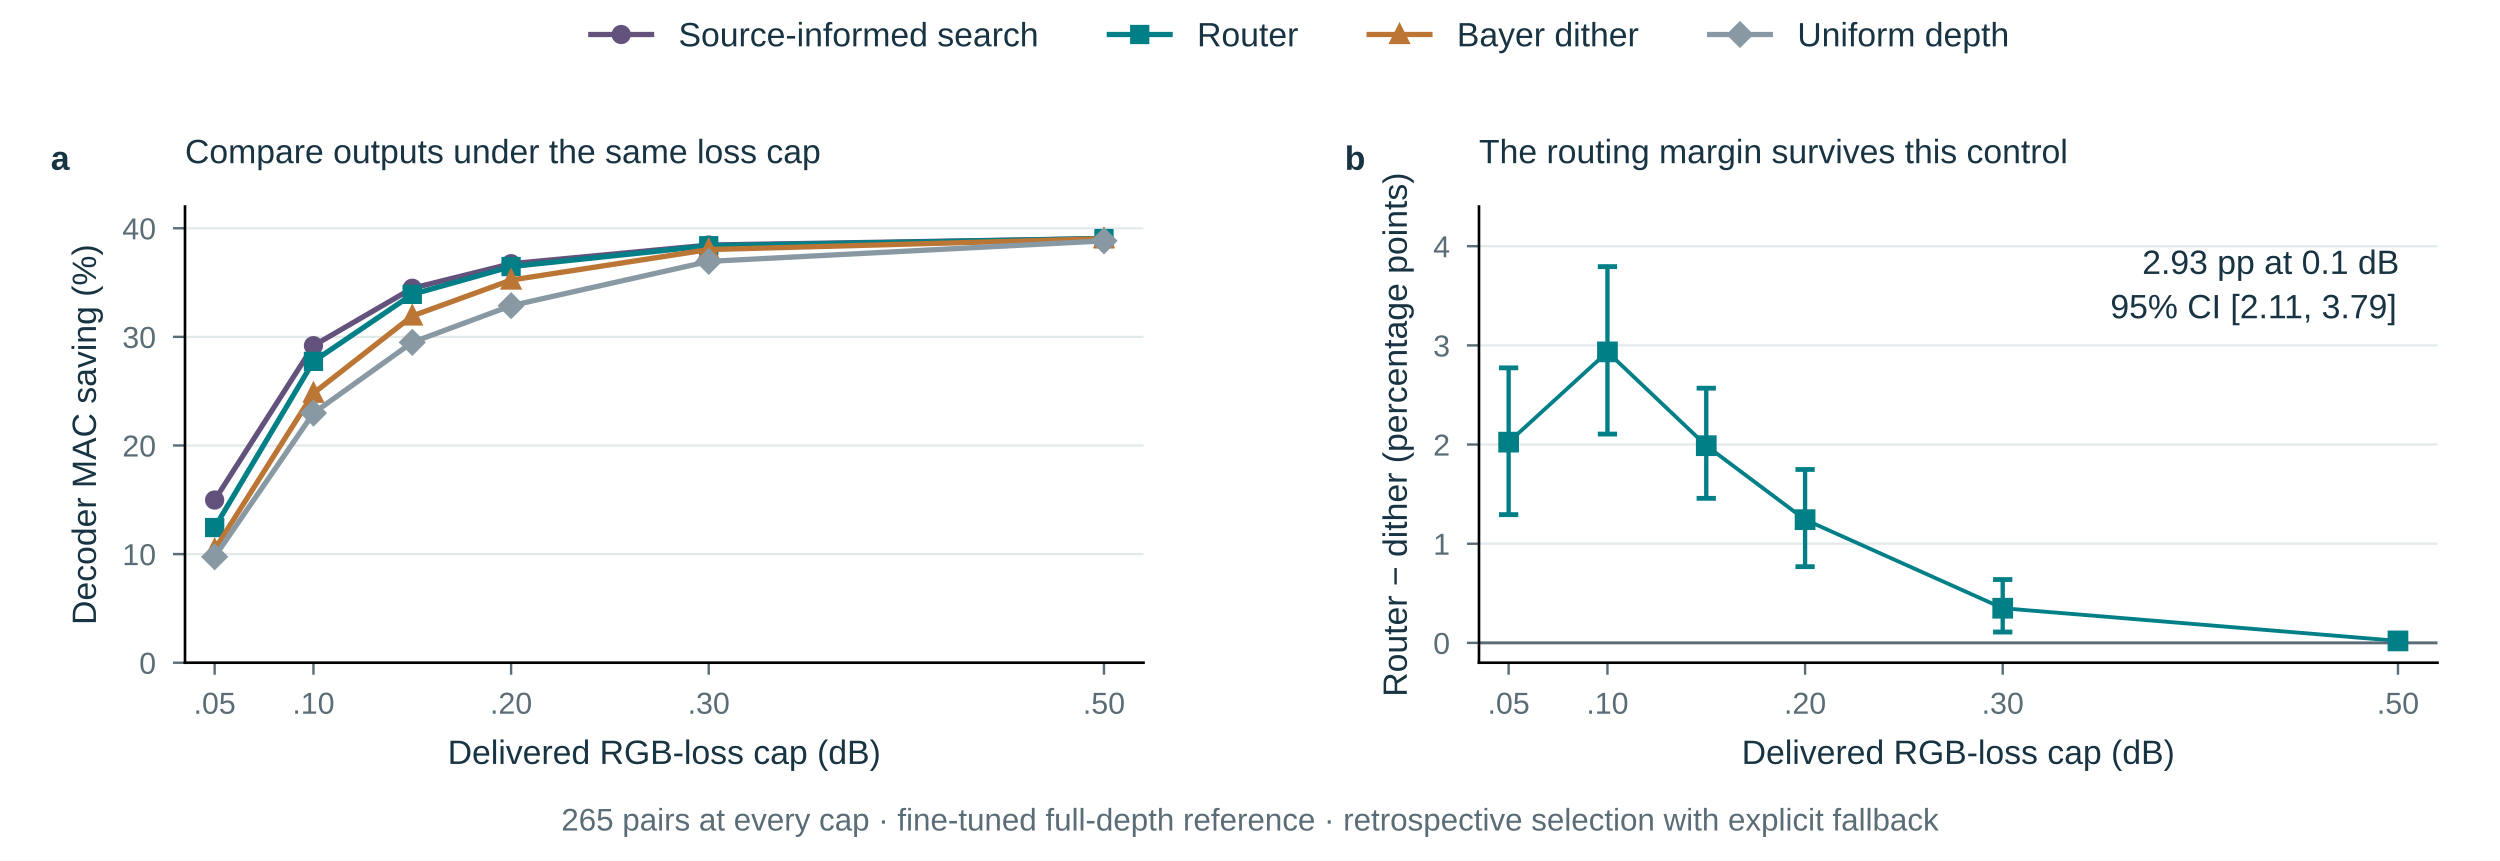
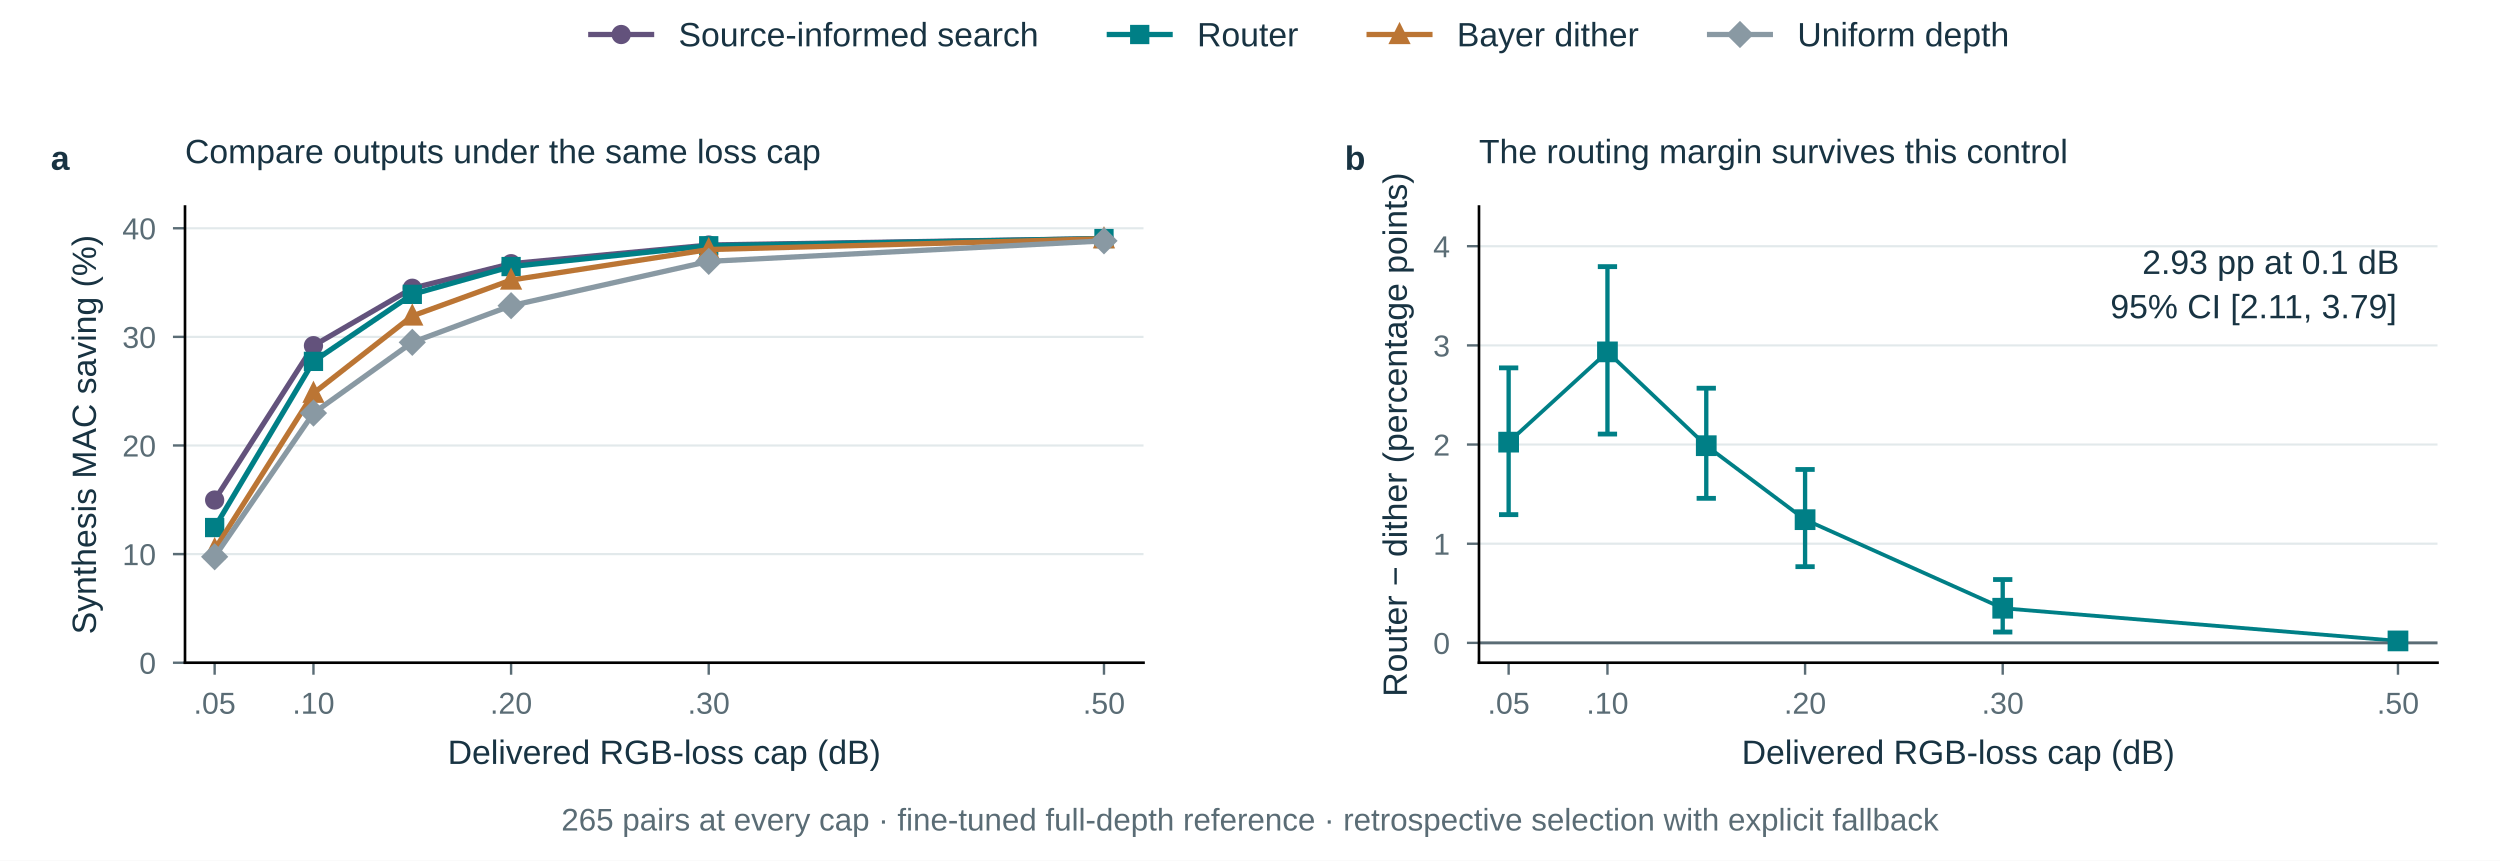
<svg xmlns="http://www.w3.org/2000/svg" xmlns:xlink="http://www.w3.org/1999/xlink" width="518.74pt" height="178.583pt" viewBox="0 0 518.74 178.583" version="1.1">
  <defs>
    <style type="text/css">*{stroke-linejoin: round; stroke-linecap: butt}</style>
  </defs>
  <g id="figure_1">
    <g id="patch_1">
      <path d="M 0 178.583 L 518.74 178.583 L 518.74 0 L 0 0 z " style="fill: #ffffff" />
    </g>
    <g id="axes_1">
      <g id="patch_2">
        <path d="M 38.387 137.509 L 237.274 137.509 L 237.274 42.86 L 38.387 42.86 z " style="fill: #ffffff" />
      </g>
      <g id="matplotlib.axis_1">
        <g id="xtick_1">
          <g id="line2d_1">
            <defs>
              <path id="m8a3f5a587e" d="M 0 0 L 0 2.5 " style="stroke: #5a6c75; stroke-width: 0.5" />
            </defs>
            <g>
              <use xlink:href="#m8a3f5a587e" x="44.538" y="137.509" style="fill: #5a6c75; stroke: #5a6c75; stroke-width: 0.5" />
            </g>
          </g>
          <g id="text_1">
            <text style="font-size: 6.3px; font-family: 'Liberation Sans'; text-anchor: middle; fill: #5a6c75" x="44.538" y="148.095" transform="rotate(-0 44.53792 148.0952)">.05</text>
          </g>
        </g>
        <g id="xtick_2">
          <g id="line2d_2">
            <g>
              <use xlink:href="#m8a3f5a587e" x="65.042" y="137.509" style="fill: #5a6c75; stroke: #5a6c75; stroke-width: 0.5" />
            </g>
          </g>
          <g id="text_2">
            <text style="font-size: 6.3px; font-family: 'Liberation Sans'; text-anchor: middle; fill: #5a6c75" x="65.042" y="148.095" transform="rotate(-0 65.04175 148.0952)">.10</text>
          </g>
        </g>
        <g id="xtick_3">
          <g id="line2d_3">
            <g>
              <use xlink:href="#m8a3f5a587e" x="106.049" y="137.509" style="fill: #5a6c75; stroke: #5a6c75; stroke-width: 0.5" />
            </g>
          </g>
          <g id="text_3">
            <text style="font-size: 6.3px; font-family: 'Liberation Sans'; text-anchor: middle; fill: #5a6c75" x="106.049" y="148.095" transform="rotate(-0 106.0494 148.0952)">.20</text>
          </g>
        </g>
        <g id="xtick_4">
          <g id="line2d_4">
            <g>
              <use xlink:href="#m8a3f5a587e" x="147.057" y="137.509" style="fill: #5a6c75; stroke: #5a6c75; stroke-width: 0.5" />
            </g>
          </g>
          <g id="text_4">
            <text style="font-size: 6.3px; font-family: 'Liberation Sans'; text-anchor: middle; fill: #5a6c75" x="147.057" y="148.095" transform="rotate(-0 147.0571 148.0952)">.30</text>
          </g>
        </g>
        <g id="xtick_5">
          <g id="line2d_5">
            <g>
              <use xlink:href="#m8a3f5a587e" x="229.072" y="137.509" style="fill: #5a6c75; stroke: #5a6c75; stroke-width: 0.5" />
            </g>
          </g>
          <g id="text_5">
            <text style="font-size: 6.3px; font-family: 'Liberation Sans'; text-anchor: middle; fill: #5a6c75" x="229.072" y="148.095" transform="rotate(-0 229.0724 148.0952)">.50</text>
          </g>
        </g>
        <g id="text_6">
          <text style="font-size: 7px; font-family: 'Liberation Sans'; text-anchor: middle; fill: #183342" x="137.83" y="158.517" transform="rotate(-0 137.8304 158.5173)">Delivered RGB-loss cap (dB)</text>
        </g>
      </g>
      <g id="matplotlib.axis_2">
        <g id="ytick_1">
          <g id="line2d_6">
            <path d="M 38.387 137.509 L 237.274 137.509 " clip-path="url(#p2de54e048c)" style="fill: none; stroke: #e2e9eb; stroke-width: 0.45; stroke-linecap: square" />
          </g>
          <g id="line2d_7">
            <defs>
              <path id="ma001f9b098" d="M 0 0 L -2.5 0 " style="stroke: #5a6c75; stroke-width: 0.5" />
            </defs>
            <g>
              <use xlink:href="#ma001f9b098" x="38.387" y="137.509" style="fill: #5a6c75; stroke: #5a6c75; stroke-width: 0.5" />
            </g>
          </g>
          <g id="text_7">
            <text style="font-size: 6.3px; font-family: 'Liberation Sans'; text-anchor: end; fill: #5a6c75" x="32.387" y="139.802" transform="rotate(-0 32.38677 139.8019)">0</text>
          </g>
        </g>
        <g id="ytick_2">
          <g id="line2d_8">
            <path d="M 38.387 114.973 L 237.274 114.973 " clip-path="url(#p2de54e048c)" style="fill: none; stroke: #e2e9eb; stroke-width: 0.45; stroke-linecap: square" />
          </g>
          <g id="line2d_9">
            <g>
              <use xlink:href="#ma001f9b098" x="38.387" y="114.973" style="fill: #5a6c75; stroke: #5a6c75; stroke-width: 0.5" />
            </g>
          </g>
          <g id="text_8">
            <text style="font-size: 6.3px; font-family: 'Liberation Sans'; text-anchor: end; fill: #5a6c75" x="32.387" y="117.267" transform="rotate(-0 32.38677 117.2665)">10</text>
          </g>
        </g>
        <g id="ytick_3">
          <g id="line2d_10">
            <path d="M 38.387 92.438 L 237.274 92.438 " clip-path="url(#p2de54e048c)" style="fill: none; stroke: #e2e9eb; stroke-width: 0.45; stroke-linecap: square" />
          </g>
          <g id="line2d_11">
            <g>
              <use xlink:href="#ma001f9b098" x="38.387" y="92.438" style="fill: #5a6c75; stroke: #5a6c75; stroke-width: 0.5" />
            </g>
          </g>
          <g id="text_9">
            <text style="font-size: 6.3px; font-family: 'Liberation Sans'; text-anchor: end; fill: #5a6c75" x="32.387" y="94.731" transform="rotate(-0 32.38677 94.73108)">20</text>
          </g>
        </g>
        <g id="ytick_4">
          <g id="line2d_12">
            <path d="M 38.387 69.902 L 237.274 69.902 " clip-path="url(#p2de54e048c)" style="fill: none; stroke: #e2e9eb; stroke-width: 0.45; stroke-linecap: square" />
          </g>
          <g id="line2d_13">
            <g>
              <use xlink:href="#ma001f9b098" x="38.387" y="69.902" style="fill: #5a6c75; stroke: #5a6c75; stroke-width: 0.5" />
            </g>
          </g>
          <g id="text_10">
            <text style="font-size: 6.3px; font-family: 'Liberation Sans'; text-anchor: end; fill: #5a6c75" x="32.387" y="72.196" transform="rotate(-0 32.38677 72.19565)">30</text>
          </g>
        </g>
        <g id="ytick_5">
          <g id="line2d_14">
            <path d="M 38.387 47.367 L 237.274 47.367 " clip-path="url(#p2de54e048c)" style="fill: none; stroke: #e2e9eb; stroke-width: 0.45; stroke-linecap: square" />
          </g>
          <g id="line2d_15">
            <g>
              <use xlink:href="#ma001f9b098" x="38.387" y="47.367" style="fill: #5a6c75; stroke: #5a6c75; stroke-width: 0.5" />
            </g>
          </g>
          <g id="text_11">
            <text style="font-size: 6.3px; font-family: 'Liberation Sans'; text-anchor: end; fill: #5a6c75" x="32.387" y="49.66" transform="rotate(-0 32.38677 49.66022)">40</text>
          </g>
        </g>
        <g id="text_12">
-           <text style="font-size: 7px; font-family: 'Liberation Sans'; text-anchor: middle; fill: #183342" x="19.907" y="90.184" transform="rotate(-90 19.90685 90.18425)">Decoder MAC saving (%)</text>
+           <text style="font-size: 7px; font-family: 'Liberation Sans'; text-anchor: middle; fill: #183342" x="19.907" y="90.184" transform="rotate(-90 19.90685 90.18425)">Synthesis MAC saving (%)</text>
        </g>
      </g>
      <g id="line2d_16">
        <path d="M 44.538 103.754 L 65.042 71.725 L 85.546 59.809 L 106.049 54.713 L 147.057 50.844 L 229.072 49.495 " clip-path="url(#p2de54e048c)" style="fill: none; stroke: #63527c; stroke-width: 1.1; stroke-linecap: square" />
        <defs>
          <path id="me3afbb41fd" d="M 0 1.5 C 0.398 1.5 0.779 1.342 1.061 1.061 C 1.342 0.779 1.5 0.398 1.5 0 C 1.5 -0.398 1.342 -0.779 1.061 -1.061 C 0.779 -1.342 0.398 -1.5 0 -1.5 C -0.398 -1.5 -0.779 -1.342 -1.061 -1.061 C -1.342 -0.779 -1.5 -0.398 -1.5 0 C -1.5 0.398 -1.342 0.779 -1.061 1.061 C -0.779 1.342 -0.398 1.5 0 1.5 z " style="stroke: #63527c" />
        </defs>
        <g clip-path="url(#p2de54e048c)">
          <use xlink:href="#me3afbb41fd" x="44.538" y="103.754" style="fill: #63527c; stroke: #63527c" />
          <use xlink:href="#me3afbb41fd" x="65.042" y="71.725" style="fill: #63527c; stroke: #63527c" />
          <use xlink:href="#me3afbb41fd" x="85.546" y="59.809" style="fill: #63527c; stroke: #63527c" />
          <use xlink:href="#me3afbb41fd" x="106.049" y="54.713" style="fill: #63527c; stroke: #63527c" />
          <use xlink:href="#me3afbb41fd" x="147.057" y="50.844" style="fill: #63527c; stroke: #63527c" />
          <use xlink:href="#me3afbb41fd" x="229.072" y="49.495" style="fill: #63527c; stroke: #63527c" />
        </g>
      </g>
      <g id="line2d_17">
        <path d="M 44.538 109.463 L 65.042 74.984 L 85.546 61.079 L 106.049 55.308 L 147.057 50.992 L 229.072 49.495 " clip-path="url(#p2de54e048c)" style="fill: none; stroke: #007f86; stroke-width: 1.1; stroke-linecap: square" />
        <defs>
          <path id="m2ad78712fb" d="M -1.5 1.5 L 1.5 1.5 L 1.5 -1.5 L -1.5 -1.5 z " style="stroke: #007f86; stroke-linejoin: miter" />
        </defs>
        <g clip-path="url(#p2de54e048c)">
          <use xlink:href="#m2ad78712fb" x="44.538" y="109.463" style="fill: #007f86; stroke: #007f86; stroke-linejoin: miter" />
          <use xlink:href="#m2ad78712fb" x="65.042" y="74.984" style="fill: #007f86; stroke: #007f86; stroke-linejoin: miter" />
          <use xlink:href="#m2ad78712fb" x="85.546" y="61.079" style="fill: #007f86; stroke: #007f86; stroke-linejoin: miter" />
          <use xlink:href="#m2ad78712fb" x="106.049" y="55.308" style="fill: #007f86; stroke: #007f86; stroke-linejoin: miter" />
          <use xlink:href="#m2ad78712fb" x="147.057" y="50.992" style="fill: #007f86; stroke: #007f86; stroke-linejoin: miter" />
          <use xlink:href="#m2ad78712fb" x="229.072" y="49.495" style="fill: #007f86; stroke: #007f86; stroke-linejoin: miter" />
        </g>
      </g>
      <g id="line2d_18">
        <path d="M 44.538 114.025 L 65.042 81.597 L 85.546 65.56 L 106.049 58.108 L 147.057 51.779 L 229.072 49.539 " clip-path="url(#p2de54e048c)" style="fill: none; stroke: #bb7534; stroke-width: 1.1; stroke-linecap: square" />
        <defs>
          <path id="m93d0019313" d="M 0 -1.5 L -1.5 1.5 L 1.5 1.5 z " style="stroke: #bb7534; stroke-linejoin: miter" />
        </defs>
        <g clip-path="url(#p2de54e048c)">
          <use xlink:href="#m93d0019313" x="44.538" y="114.025" style="fill: #bb7534; stroke: #bb7534; stroke-linejoin: miter" />
          <use xlink:href="#m93d0019313" x="65.042" y="81.597" style="fill: #bb7534; stroke: #bb7534; stroke-linejoin: miter" />
          <use xlink:href="#m93d0019313" x="85.546" y="65.56" style="fill: #bb7534; stroke: #bb7534; stroke-linejoin: miter" />
          <use xlink:href="#m93d0019313" x="106.049" y="58.108" style="fill: #bb7534; stroke: #bb7534; stroke-linejoin: miter" />
          <use xlink:href="#m93d0019313" x="147.057" y="51.779" style="fill: #bb7534; stroke: #bb7534; stroke-linejoin: miter" />
          <use xlink:href="#m93d0019313" x="229.072" y="49.539" style="fill: #bb7534; stroke: #bb7534; stroke-linejoin: miter" />
        </g>
      </g>
      <g id="line2d_19">
        <path d="M 44.538 115.527 L 65.042 85.712 L 85.546 71.034 L 106.049 63.427 L 147.057 54.236 L 229.072 49.974 " clip-path="url(#p2de54e048c)" style="fill: none; stroke: #8999a3; stroke-width: 1.1; stroke-linecap: square" />
        <defs>
          <path id="me7517c64bd" d="M -0 2.121 L 2.121 0 L 0 -2.121 L -2.121 -0 z " style="stroke: #8999a3; stroke-linejoin: miter" />
        </defs>
        <g clip-path="url(#p2de54e048c)">
          <use xlink:href="#me7517c64bd" x="44.538" y="115.527" style="fill: #8999a3; stroke: #8999a3; stroke-linejoin: miter" />
          <use xlink:href="#me7517c64bd" x="65.042" y="85.712" style="fill: #8999a3; stroke: #8999a3; stroke-linejoin: miter" />
          <use xlink:href="#me7517c64bd" x="85.546" y="71.034" style="fill: #8999a3; stroke: #8999a3; stroke-linejoin: miter" />
          <use xlink:href="#me7517c64bd" x="106.049" y="63.427" style="fill: #8999a3; stroke: #8999a3; stroke-linejoin: miter" />
          <use xlink:href="#me7517c64bd" x="147.057" y="54.236" style="fill: #8999a3; stroke: #8999a3; stroke-linejoin: miter" />
          <use xlink:href="#me7517c64bd" x="229.072" y="49.974" style="fill: #8999a3; stroke: #8999a3; stroke-linejoin: miter" />
        </g>
      </g>
      <g id="patch_3">
        <path d="M 38.387 137.509 L 38.387 42.86 " style="fill: none; stroke: #000000; stroke-width: 0.55; stroke-linejoin: miter; stroke-linecap: square" />
      </g>
      <g id="patch_4">
        <path d="M 38.387 137.509 L 237.274 137.509 " style="fill: none; stroke: #000000; stroke-width: 0.55; stroke-linejoin: miter; stroke-linecap: square" />
      </g>
      <g id="text_13">
        <text style="font-weight: 700; font-size: 7px; font-family: 'Liberation Sans'; text-anchor: start; fill: #183342" x="10.543" y="35.235" transform="rotate(-0 10.54257 35.23452)">a</text>
      </g>
      <g id="text_14">
        <text style="font-size: 7px; font-family: 'Liberation Sans'; text-anchor: start; fill: #183342" x="38.387" y="33.86" transform="rotate(-0 38.38677 33.85984)">Compare outputs under the same loss cap</text>
      </g>
    </g>
    <g id="axes_2">
      <g id="patch_5">
        <path d="M 306.884 137.509 L 505.772 137.509 L 505.772 42.86 L 306.884 42.86 z " style="fill: #ffffff" />
      </g>
      <g id="matplotlib.axis_3">
        <g id="xtick_6">
          <g id="line2d_20">
            <g>
              <use xlink:href="#m8a3f5a587e" x="313.036" y="137.509" style="fill: #5a6c75; stroke: #5a6c75; stroke-width: 0.5" />
            </g>
          </g>
          <g id="text_15">
            <text style="font-size: 6.3px; font-family: 'Liberation Sans'; text-anchor: middle; fill: #5a6c75" x="313.036" y="148.095" transform="rotate(-0 313.0356 148.0952)">.05</text>
          </g>
        </g>
        <g id="xtick_7">
          <g id="line2d_21">
            <g>
              <use xlink:href="#m8a3f5a587e" x="333.539" y="137.509" style="fill: #5a6c75; stroke: #5a6c75; stroke-width: 0.5" />
            </g>
          </g>
          <g id="text_16">
            <text style="font-size: 6.3px; font-family: 'Liberation Sans'; text-anchor: middle; fill: #5a6c75" x="333.539" y="148.095" transform="rotate(-0 333.5395 148.0952)">.10</text>
          </g>
        </g>
        <g id="xtick_8">
          <g id="line2d_22">
            <g>
              <use xlink:href="#m8a3f5a587e" x="374.547" y="137.509" style="fill: #5a6c75; stroke: #5a6c75; stroke-width: 0.5" />
            </g>
          </g>
          <g id="text_17">
            <text style="font-size: 6.3px; font-family: 'Liberation Sans'; text-anchor: middle; fill: #5a6c75" x="374.547" y="148.095" transform="rotate(-0 374.5471 148.0952)">.20</text>
          </g>
        </g>
        <g id="xtick_9">
          <g id="line2d_23">
            <g>
              <use xlink:href="#m8a3f5a587e" x="415.555" y="137.509" style="fill: #5a6c75; stroke: #5a6c75; stroke-width: 0.5" />
            </g>
          </g>
          <g id="text_18">
            <text style="font-size: 6.3px; font-family: 'Liberation Sans'; text-anchor: middle; fill: #5a6c75" x="415.555" y="148.095" transform="rotate(-0 415.5548 148.0952)">.30</text>
          </g>
        </g>
        <g id="xtick_10">
          <g id="line2d_24">
            <g>
              <use xlink:href="#m8a3f5a587e" x="497.57" y="137.509" style="fill: #5a6c75; stroke: #5a6c75; stroke-width: 0.5" />
            </g>
          </g>
          <g id="text_19">
            <text style="font-size: 6.3px; font-family: 'Liberation Sans'; text-anchor: middle; fill: #5a6c75" x="497.57" y="148.095" transform="rotate(-0 497.5701 148.0952)">.50</text>
          </g>
        </g>
        <g id="text_20">
          <text style="font-size: 7px; font-family: 'Liberation Sans'; text-anchor: middle; fill: #183342" x="406.328" y="158.517" transform="rotate(-0 406.3281 158.5173)">Delivered RGB-loss cap (dB)</text>
        </g>
      </g>
      <g id="matplotlib.axis_4">
        <g id="ytick_6">
          <g id="line2d_25">
            <path d="M 306.884 133.393 L 505.772 133.393 " clip-path="url(#pd9055fd2b2)" style="fill: none; stroke: #e2e9eb; stroke-width: 0.45; stroke-linecap: square" />
          </g>
          <g id="line2d_26">
            <g>
              <use xlink:href="#ma001f9b098" x="306.884" y="133.393" style="fill: #5a6c75; stroke: #5a6c75; stroke-width: 0.5" />
            </g>
          </g>
          <g id="text_21">
            <text style="font-size: 6.3px; font-family: 'Liberation Sans'; text-anchor: end; fill: #5a6c75" x="300.884" y="135.687" transform="rotate(-0 300.8845 135.6868)">0</text>
          </g>
        </g>
        <g id="ytick_7">
          <g id="line2d_27">
            <path d="M 306.884 112.818 L 505.772 112.818 " clip-path="url(#pd9055fd2b2)" style="fill: none; stroke: #e2e9eb; stroke-width: 0.45; stroke-linecap: square" />
          </g>
          <g id="line2d_28">
            <g>
              <use xlink:href="#ma001f9b098" x="306.884" y="112.818" style="fill: #5a6c75; stroke: #5a6c75; stroke-width: 0.5" />
            </g>
          </g>
          <g id="text_22">
            <text style="font-size: 6.3px; font-family: 'Liberation Sans'; text-anchor: end; fill: #5a6c75" x="300.884" y="115.111" transform="rotate(-0 300.8845 115.111)">1</text>
          </g>
        </g>
        <g id="ytick_8">
          <g id="line2d_29">
            <path d="M 306.884 92.242 L 505.772 92.242 " clip-path="url(#pd9055fd2b2)" style="fill: none; stroke: #e2e9eb; stroke-width: 0.45; stroke-linecap: square" />
          </g>
          <g id="line2d_30">
            <g>
              <use xlink:href="#ma001f9b098" x="306.884" y="92.242" style="fill: #5a6c75; stroke: #5a6c75; stroke-width: 0.5" />
            </g>
          </g>
          <g id="text_23">
            <text style="font-size: 6.3px; font-family: 'Liberation Sans'; text-anchor: end; fill: #5a6c75" x="300.884" y="94.535" transform="rotate(-0 300.8845 94.53512)">2</text>
          </g>
        </g>
        <g id="ytick_9">
          <g id="line2d_31">
            <path d="M 306.884 71.666 L 505.772 71.666 " clip-path="url(#pd9055fd2b2)" style="fill: none; stroke: #e2e9eb; stroke-width: 0.45; stroke-linecap: square" />
          </g>
          <g id="line2d_32">
            <g>
              <use xlink:href="#ma001f9b098" x="306.884" y="71.666" style="fill: #5a6c75; stroke: #5a6c75; stroke-width: 0.5" />
            </g>
          </g>
          <g id="text_24">
            <text style="font-size: 6.3px; font-family: 'Liberation Sans'; text-anchor: end; fill: #5a6c75" x="300.884" y="73.959" transform="rotate(-0 300.8845 73.95929)">3</text>
          </g>
        </g>
        <g id="ytick_10">
          <g id="line2d_33">
            <path d="M 306.884 51.09 L 505.772 51.09 " clip-path="url(#pd9055fd2b2)" style="fill: none; stroke: #e2e9eb; stroke-width: 0.45; stroke-linecap: square" />
          </g>
          <g id="line2d_34">
            <g>
              <use xlink:href="#ma001f9b098" x="306.884" y="51.09" style="fill: #5a6c75; stroke: #5a6c75; stroke-width: 0.5" />
            </g>
          </g>
          <g id="text_25">
            <text style="font-size: 6.3px; font-family: 'Liberation Sans'; text-anchor: end; fill: #5a6c75" x="300.884" y="53.383" transform="rotate(-0 300.8845 53.38346)">4</text>
          </g>
        </g>
        <g id="text_26">
          <text style="font-size: 7px; font-family: 'Liberation Sans'; text-anchor: middle; fill: #183342" x="291.908" y="90.184" transform="rotate(-90 291.9079 90.18425)">Router − dither (percentage points)</text>
        </g>
      </g>
      <g id="line2d_35">
        <path d="M 313.036 91.743 L 333.539 73.014 L 354.043 92.48 L 374.547 107.829 L 415.555 126.207 L 497.57 132.988 " clip-path="url(#pd9055fd2b2)" style="fill: none; stroke: #007f86; stroke-width: 0.8; stroke-linecap: square" />
      </g>
      <g id="LineCollection_1">
        <path d="M 313.036 106.786 L 313.036 76.33 " clip-path="url(#pd9055fd2b2)" style="fill: none; stroke: #007f86; stroke-width: 0.9" />
        <path d="M 333.539 90.064 L 333.539 55.325 " clip-path="url(#pd9055fd2b2)" style="fill: none; stroke: #007f86; stroke-width: 0.9" />
        <path d="M 354.043 103.4 L 354.043 80.548 " clip-path="url(#pd9055fd2b2)" style="fill: none; stroke: #007f86; stroke-width: 0.9" />
        <path d="M 374.547 117.577 L 374.547 97.415 " clip-path="url(#pd9055fd2b2)" style="fill: none; stroke: #007f86; stroke-width: 0.9" />
        <path d="M 415.555 131.144 L 415.555 120.253 " clip-path="url(#pd9055fd2b2)" style="fill: none; stroke: #007f86; stroke-width: 0.9" />
        <path d="M 497.57 133.393 L 497.57 132.178 " clip-path="url(#pd9055fd2b2)" style="fill: none; stroke: #007f86; stroke-width: 0.9" />
      </g>
      <g id="line2d_36">
        <defs>
          <path id="md72369bccf" d="M 2 0 L -2 -0 " style="stroke: #007f86" />
        </defs>
        <g clip-path="url(#pd9055fd2b2)">
          <use xlink:href="#md72369bccf" x="313.036" y="106.786" style="fill: #007f86; stroke: #007f86" />
          <use xlink:href="#md72369bccf" x="333.539" y="90.064" style="fill: #007f86; stroke: #007f86" />
          <use xlink:href="#md72369bccf" x="354.043" y="103.4" style="fill: #007f86; stroke: #007f86" />
          <use xlink:href="#md72369bccf" x="374.547" y="117.577" style="fill: #007f86; stroke: #007f86" />
          <use xlink:href="#md72369bccf" x="415.555" y="131.144" style="fill: #007f86; stroke: #007f86" />
          <use xlink:href="#md72369bccf" x="497.57" y="133.393" style="fill: #007f86; stroke: #007f86" />
        </g>
      </g>
      <g id="line2d_37">
        <g clip-path="url(#pd9055fd2b2)">
          <use xlink:href="#md72369bccf" x="313.036" y="76.33" style="fill: #007f86; stroke: #007f86" />
          <use xlink:href="#md72369bccf" x="333.539" y="55.325" style="fill: #007f86; stroke: #007f86" />
          <use xlink:href="#md72369bccf" x="354.043" y="80.548" style="fill: #007f86; stroke: #007f86" />
          <use xlink:href="#md72369bccf" x="374.547" y="97.415" style="fill: #007f86; stroke: #007f86" />
          <use xlink:href="#md72369bccf" x="415.555" y="120.253" style="fill: #007f86; stroke: #007f86" />
          <use xlink:href="#md72369bccf" x="497.57" y="132.178" style="fill: #007f86; stroke: #007f86" />
        </g>
      </g>
      <g id="line2d_38">
        <path d="M 306.884 133.393 L 505.772 133.393 " clip-path="url(#pd9055fd2b2)" style="fill: none; stroke: #5a6c75; stroke-width: 0.6; stroke-linecap: square" />
      </g>
      <g id="line2d_39">
        <defs>
          <path id="me168ad8fda" d="M -1.65 1.65 L 1.65 1.65 L 1.65 -1.65 L -1.65 -1.65 z " style="stroke: #007f86; stroke-linejoin: miter" />
        </defs>
        <g clip-path="url(#pd9055fd2b2)">
          <use xlink:href="#me168ad8fda" x="313.036" y="91.743" style="fill: #007f86; stroke: #007f86; stroke-linejoin: miter" />
          <use xlink:href="#me168ad8fda" x="333.539" y="73.014" style="fill: #007f86; stroke: #007f86; stroke-linejoin: miter" />
          <use xlink:href="#me168ad8fda" x="354.043" y="92.48" style="fill: #007f86; stroke: #007f86; stroke-linejoin: miter" />
          <use xlink:href="#me168ad8fda" x="374.547" y="107.829" style="fill: #007f86; stroke: #007f86; stroke-linejoin: miter" />
          <use xlink:href="#me168ad8fda" x="415.555" y="126.207" style="fill: #007f86; stroke: #007f86; stroke-linejoin: miter" />
          <use xlink:href="#me168ad8fda" x="497.57" y="132.988" style="fill: #007f86; stroke: #007f86; stroke-linejoin: miter" />
        </g>
      </g>
      <g id="patch_6">
        <path d="M 306.884 137.509 L 306.884 42.86 " style="fill: none; stroke: #000000; stroke-width: 0.55; stroke-linejoin: miter; stroke-linecap: square" />
      </g>
      <g id="patch_7">
        <path d="M 306.884 137.509 L 505.772 137.509 " style="fill: none; stroke: #000000; stroke-width: 0.55; stroke-linejoin: miter; stroke-linecap: square" />
      </g>
      <g id="text_27">
        <text style="font-weight: 700; font-size: 7px; font-family: 'Liberation Sans'; text-anchor: start; fill: #183342" x="279.04" y="35.235" transform="rotate(-0 279.0403 35.23452)">b</text>
      </g>
      <g id="text_28">
        <text style="font-size: 7px; font-family: 'Liberation Sans'; fill: #183342" transform="translate(444.5002 56.84044)">2.93 pp at 0.1 dB</text>
        <text style="font-size: 7px; font-family: 'Liberation Sans'; fill: #183342" transform="translate(437.8929 66.03751)">95% CI [2.11, 3.79]</text>
      </g>
      <g id="text_29">
        <text style="font-size: 7px; font-family: 'Liberation Sans'; text-anchor: start; fill: #183342" x="306.884" y="33.86" transform="rotate(-0 306.8845 33.85984)">The routing margin survives this control</text>
      </g>
    </g>
    <g id="text_30">
      <text style="font-size: 6.5px; font-family: 'Liberation Sans'; text-anchor: middle; fill: #5a6c75" x="259.37" y="172.332" transform="rotate(-0 259.3701 172.3323)">265 pairs at every cap · fine-tuned full-depth reference · retrospective selection with explicit fallback</text>
    </g>
    <g id="legend_1">
      <g id="line2d_40">
        <path d="M 122.593 7.16 L 128.893 7.16 L 135.193 7.16 " style="fill: none; stroke: #63527c; stroke-width: 1.1; stroke-linecap: square" />
        <g>
          <use xlink:href="#me3afbb41fd" x="128.893" y="7.16" style="fill: #63527c; stroke: #63527c" />
        </g>
      </g>
      <g id="text_31">
        <text style="font-size: 7px; font-family: 'Liberation Sans'; text-anchor: start; fill: #183342" x="140.793" y="9.61" transform="rotate(-0 140.7929 9.610365)">Source-informed search</text>
      </g>
      <g id="line2d_41">
        <path d="M 230.187 7.16 L 236.487 7.16 L 242.787 7.16 " style="fill: none; stroke: #007f86; stroke-width: 1.1; stroke-linecap: square" />
        <g>
          <use xlink:href="#m2ad78712fb" x="236.487" y="7.16" style="fill: #007f86; stroke: #007f86; stroke-linejoin: miter" />
        </g>
      </g>
      <g id="text_32">
        <text style="font-size: 7px; font-family: 'Liberation Sans'; text-anchor: start; fill: #183342" x="248.387" y="9.61" transform="rotate(-0 248.3872 9.610365)">Router</text>
      </g>
      <g id="line2d_42">
        <path d="M 284.096 7.16 L 290.396 7.16 L 296.696 7.16 " style="fill: none; stroke: #bb7534; stroke-width: 1.1; stroke-linecap: square" />
        <g>
          <use xlink:href="#m93d0019313" x="290.396" y="7.16" style="fill: #bb7534; stroke: #bb7534; stroke-linejoin: miter" />
        </g>
      </g>
      <g id="text_33">
        <text style="font-size: 7px; font-family: 'Liberation Sans'; text-anchor: start; fill: #183342" x="302.296" y="9.61" transform="rotate(-0 302.296 9.610365)">Bayer dither</text>
      </g>
      <g id="line2d_43">
        <path d="M 354.735 7.16 L 361.035 7.16 L 367.335 7.16 " style="fill: none; stroke: #8999a3; stroke-width: 1.1; stroke-linecap: square" />
        <g>
          <use xlink:href="#me7517c64bd" x="361.035" y="7.16" style="fill: #8999a3; stroke: #8999a3; stroke-linejoin: miter" />
        </g>
      </g>
      <g id="text_34">
        <text style="font-size: 7px; font-family: 'Liberation Sans'; text-anchor: start; fill: #183342" x="372.935" y="9.61" transform="rotate(-0 372.9347 9.610365)">Uniform depth</text>
      </g>
    </g>
  </g>
  <defs>
    <clipPath id="p2de54e048c">
      <rect x="38.387" y="42.86" width="198.887" height="94.649" />
    </clipPath>
    <clipPath id="pd9055fd2b2">
      <rect x="306.884" y="42.86" width="198.887" height="94.649" />
    </clipPath>
  </defs>
</svg>
